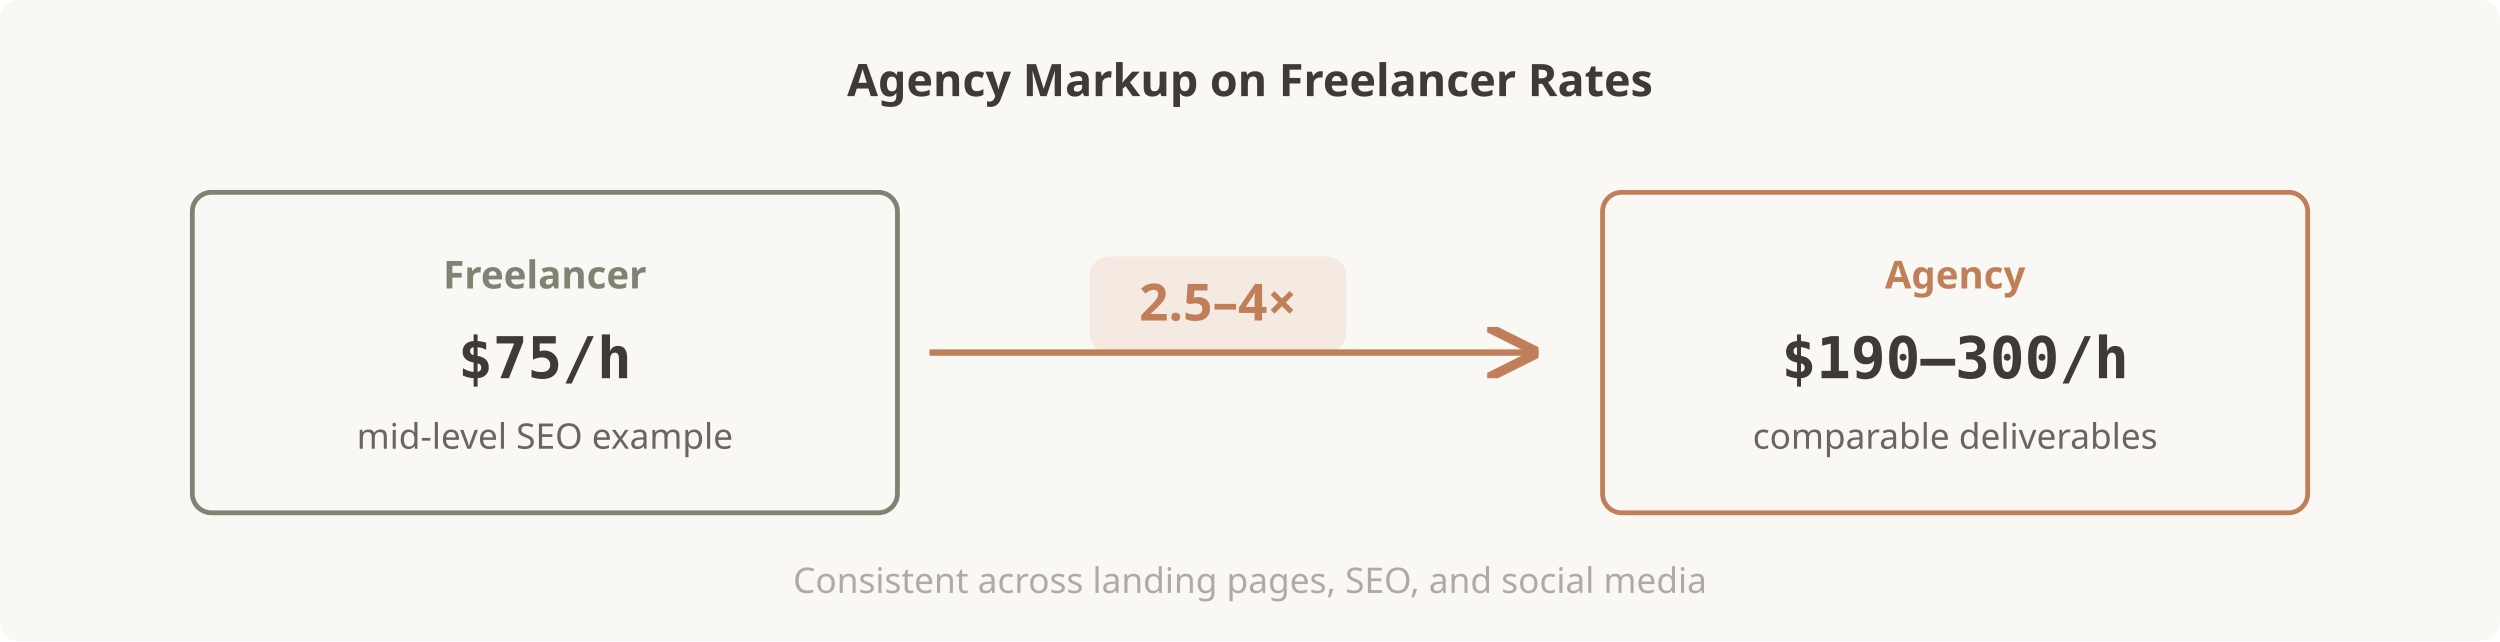
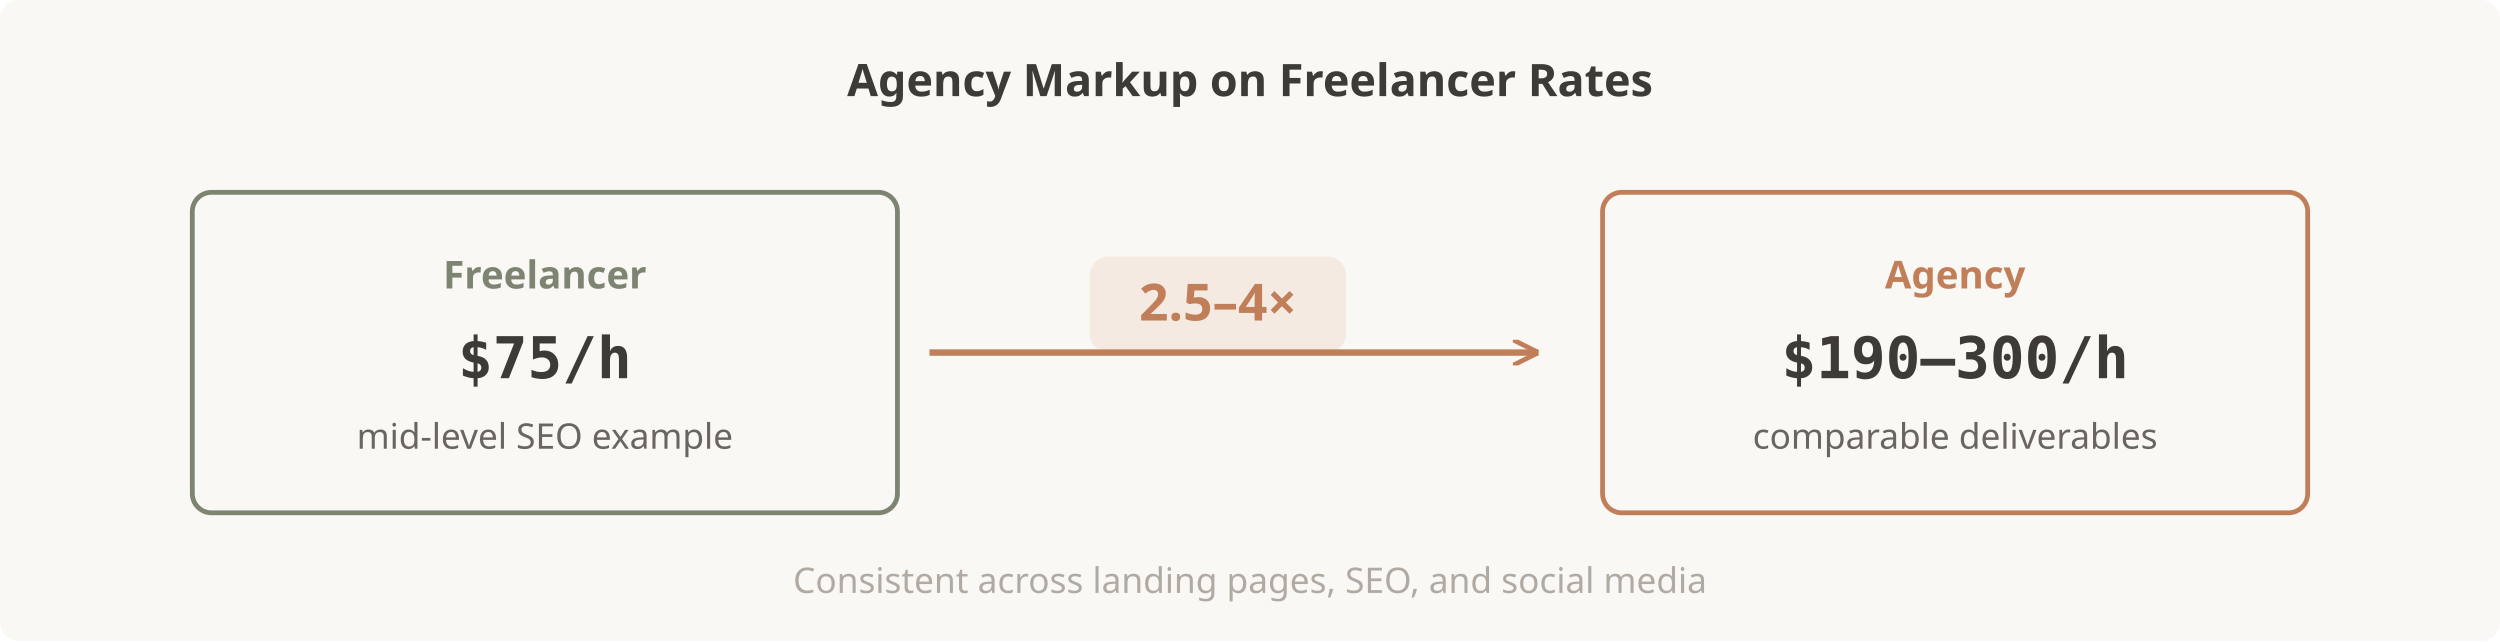
<svg xmlns="http://www.w3.org/2000/svg" viewBox="0 0 780 200" role="img" aria-label="Agency markup visualization showing freelancer rates multiplied by 2.5 to 4 times to reach agency rates">
+   <defs>
+     <marker id="am-arr" markerWidth="8" markerHeight="8" refX="8" refY="4" orient="auto" markerUnits="userSpaceOnUse">
+       <path d="M0,0 L8,4 L0,8" fill="none" stroke="#c17f59" stroke-width="1.5" />
+     </marker>
+   </defs>
  <rect width="780" height="200" fill="#faf8f5" rx="6" />
  <text x="390" y="30" text-anchor="middle" font-family="DM Sans, Segoe UI, system-ui, sans-serif" font-size="14" fill="#3d3a37" font-weight="600">Agency Markup on Freelancer Rates</text>
  <rect x="60" y="60" width="220" height="100" rx="6" fill="none" stroke="#7d8471" stroke-width="1.5" />
  <text x="170" y="90" text-anchor="middle" font-family="DM Sans, Segoe UI, system-ui, sans-serif" font-size="12" fill="#7d8471" font-weight="600">Freelancer</text>
  <text x="170" y="118" text-anchor="middle" font-family="JetBrains Mono, Fira Code, monospace" font-size="18" fill="#3d3a37" font-weight="600">$75/h</text>
  <text x="170" y="140" text-anchor="middle" font-family="DM Sans, Segoe UI, system-ui, sans-serif" font-size="11" fill="#6b6560">mid-level SEO example</text>
-   <line x1="290" y1="110" x2="480" y2="110" stroke="#c17f59" stroke-width="2" marker-end="url(#arrowMarkup)" />
+   <line x1="290" y1="110" x2="480" y2="110" stroke="#c17f59" stroke-width="2" marker-end="url(#am-arr)" />
  <rect x="340" y="80" width="80" height="30" rx="6" fill="#c17f59" opacity="0.12" />
  <text x="380" y="100" text-anchor="middle" font-family="DM Sans, Segoe UI, system-ui, sans-serif" font-size="16" fill="#c17f59" font-weight="700">2.5–4×</text>
-   <defs>
-     <marker id="arrowMarkup" markerWidth="8" markerHeight="8" refX="8" refY="4" orient="auto">
-       <path d="M0,0 L8,4 L0,8" fill="none" stroke="#c17f59" stroke-width="1.5" />
-     </marker>
-   </defs>
  <rect x="500" y="60" width="220" height="100" rx="6" fill="none" stroke="#c17f59" stroke-width="1.5" />
  <text x="610" y="90" text-anchor="middle" font-family="DM Sans, Segoe UI, system-ui, sans-serif" font-size="12" fill="#c17f59" font-weight="600">Agency</text>
  <text x="610" y="118" text-anchor="middle" font-family="JetBrains Mono, Fira Code, monospace" font-size="18" fill="#3d3a37" font-weight="600">$190–300/h</text>
  <text x="610" y="140" text-anchor="middle" font-family="DM Sans, Segoe UI, system-ui, sans-serif" font-size="11" fill="#6b6560">comparable deliverables</text>
  <text x="390" y="185" text-anchor="middle" font-family="DM Sans, Segoe UI, system-ui, sans-serif" font-size="11" fill="#b0aaa3">Consistent across landing pages, SEO, and social media</text>
</svg>
